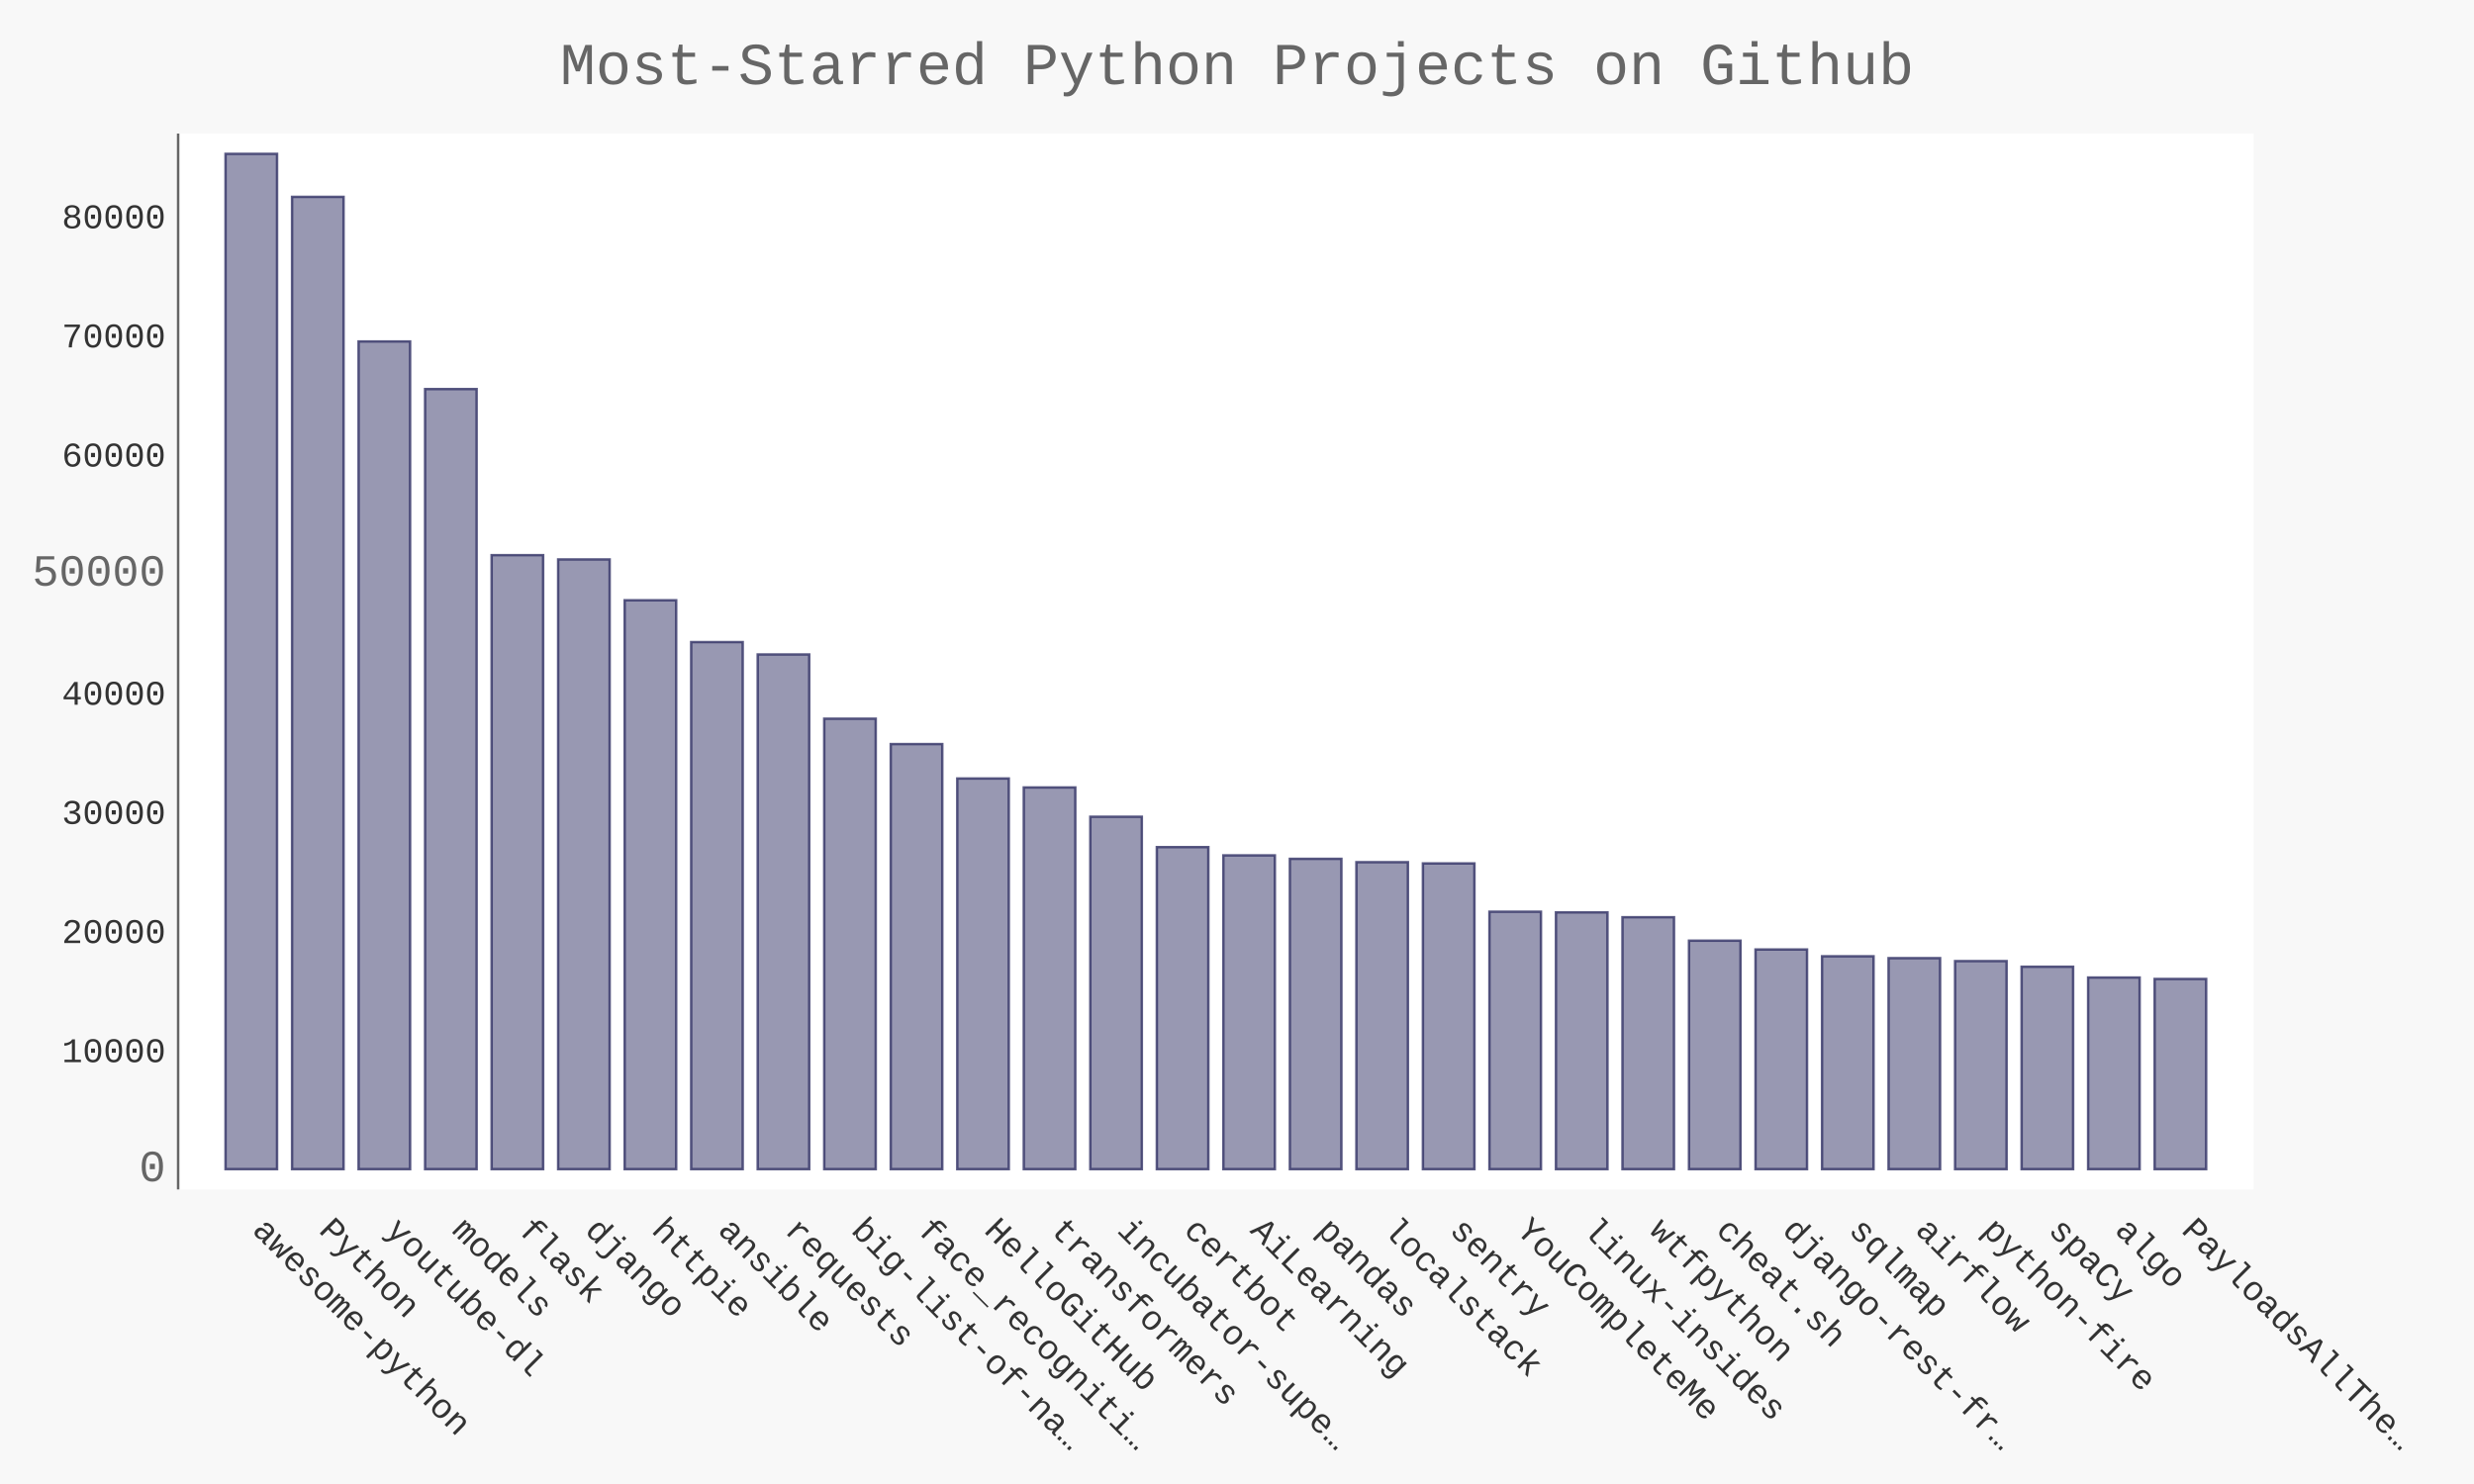
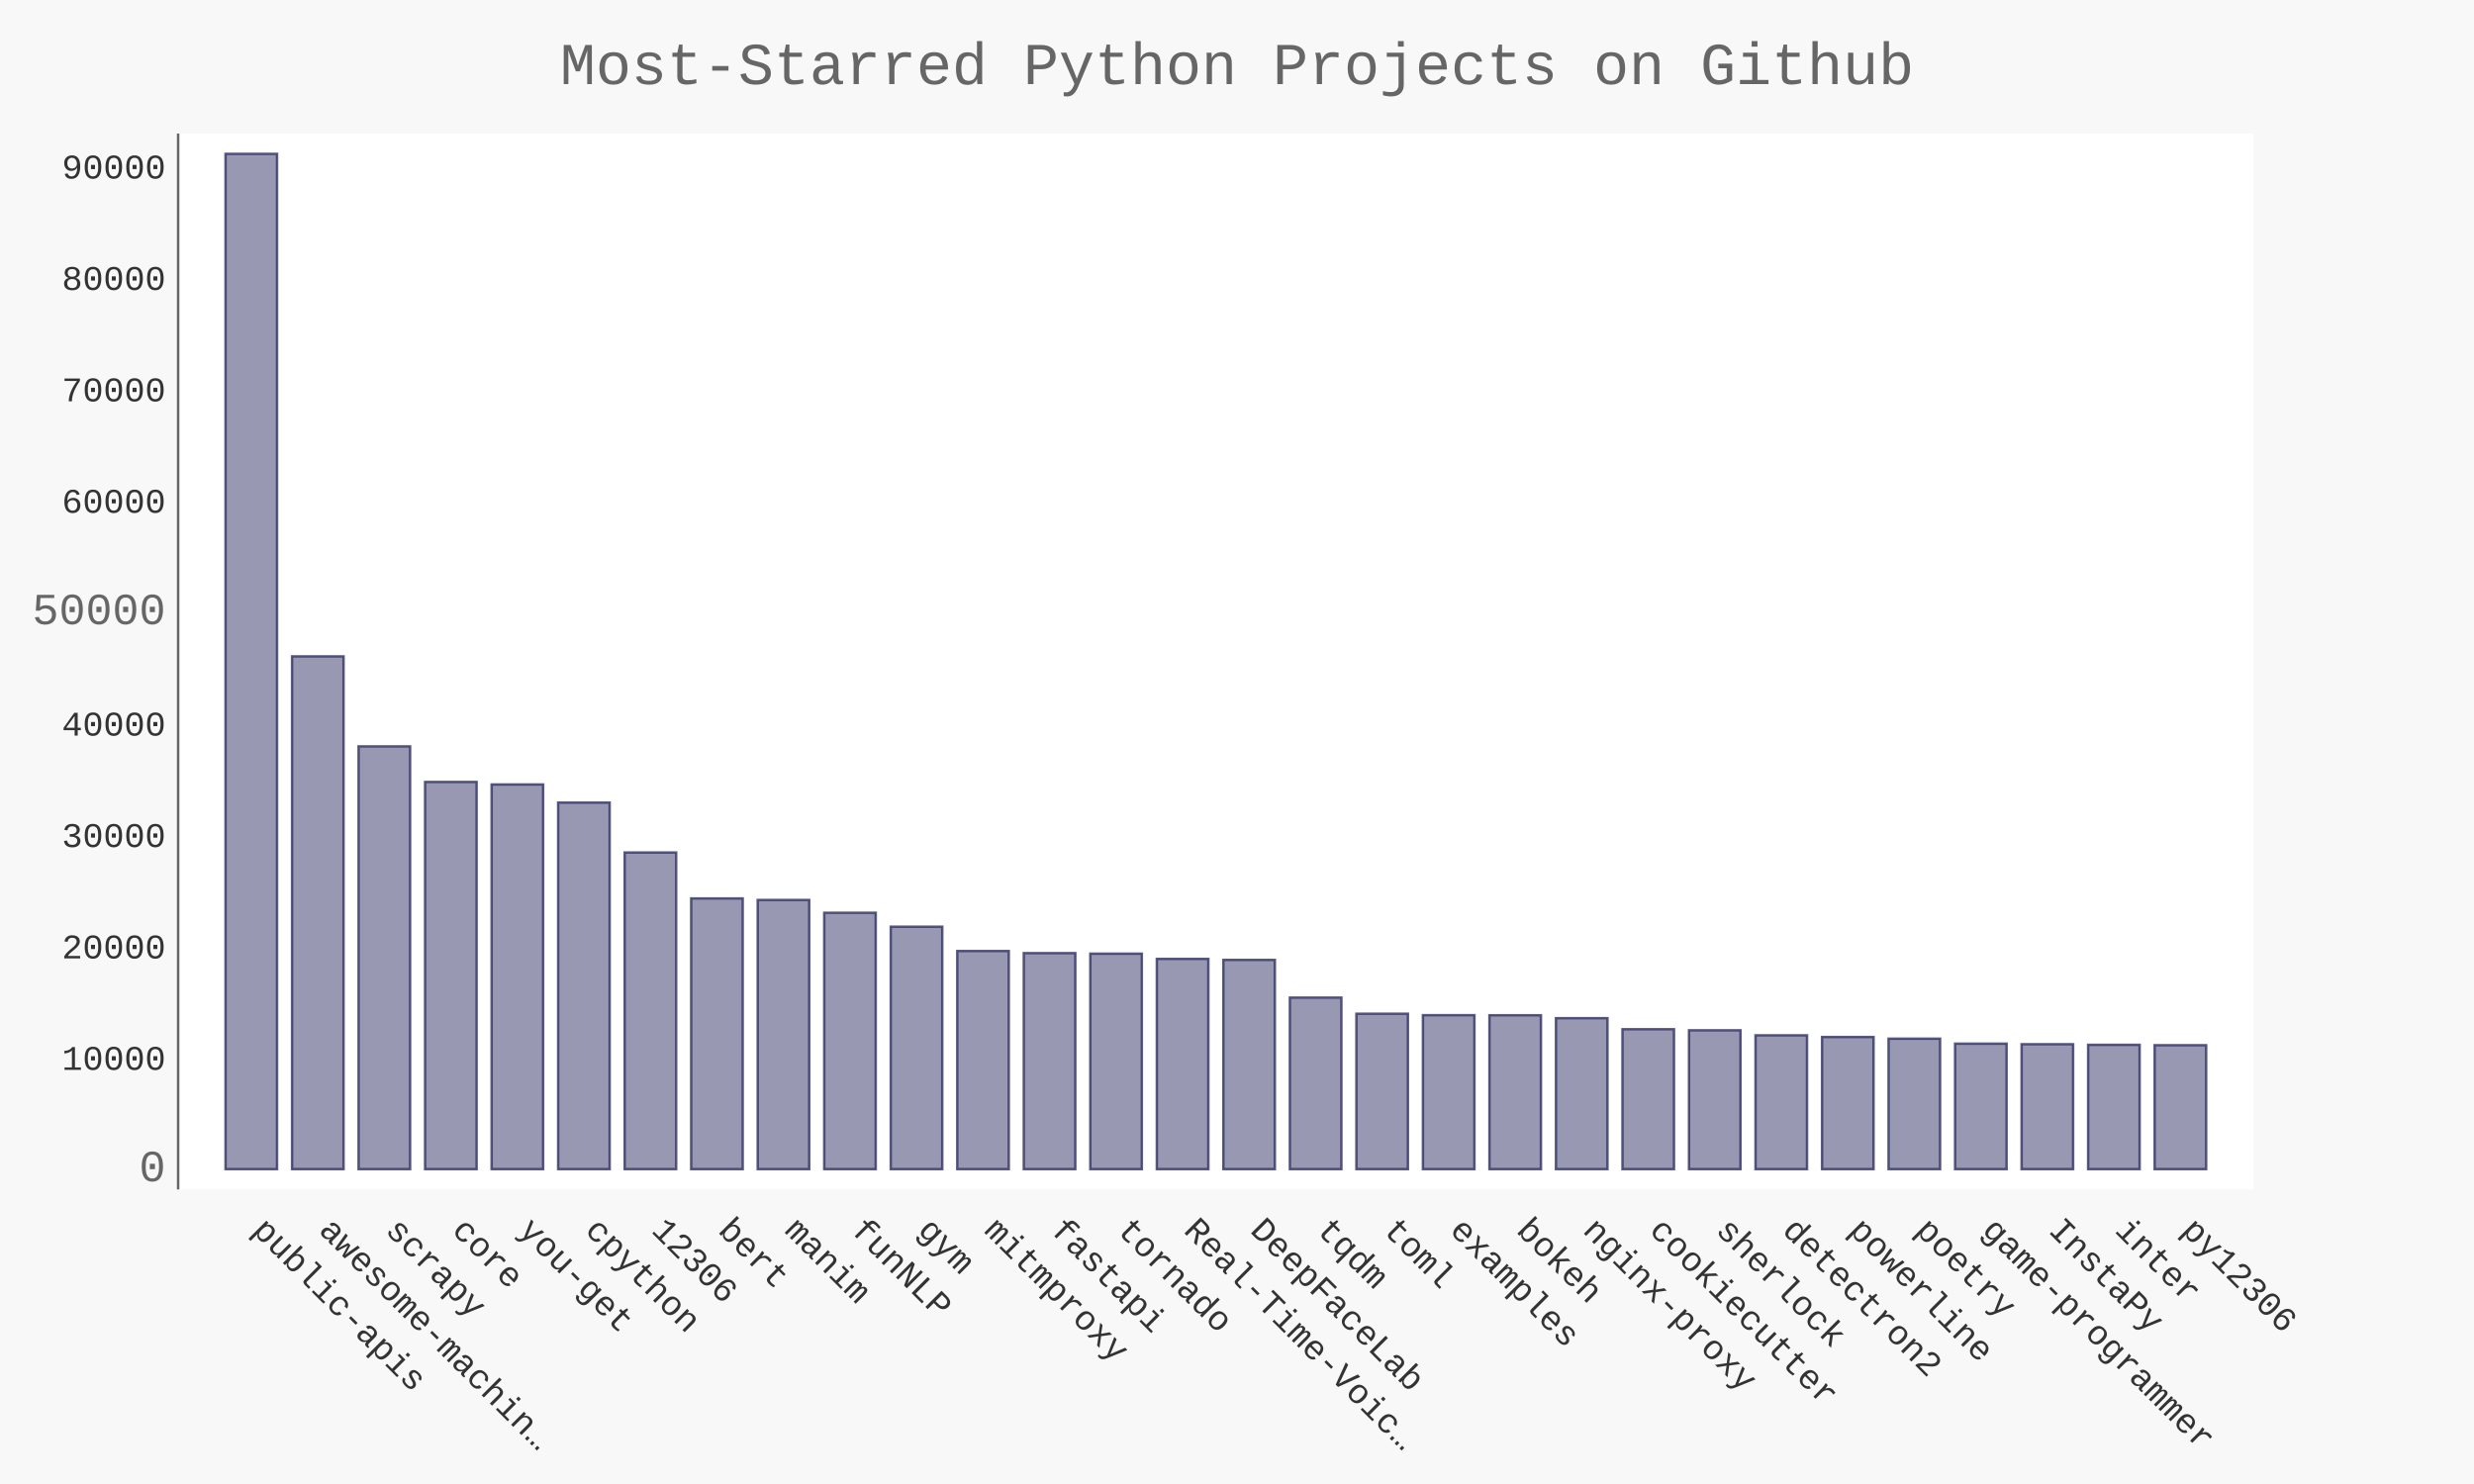
- <svg xmlns="http://www.w3.org/2000/svg" class="pygal-chart" id="chart-2feb887a-adfe-4bb8-b87d-c462e3ff98b3" viewBox="0 0 1000 600">
+ <svg xmlns="http://www.w3.org/2000/svg" xmlns:xlink="http://www.w3.org/1999/xlink" class="pygal-chart" id="chart-ad9a645d-143e-4e8c-9206-50fdd7521c59" viewBox="0 0 1000 600">
  <defs>
-     <style type="text/css">#chart-2feb887a-adfe-4bb8-b87d-c462e3ff98b3{-webkit-user-select:none;-webkit-font-smoothing:antialiased;font-family:Consolas,"Liberation Mono",Menlo,Courier,monospace}#chart-2feb887a-adfe-4bb8-b87d-c462e3ff98b3 .title{font-family:Consolas,"Liberation Mono",Menlo,Courier,monospace;font-size:24px}#chart-2feb887a-adfe-4bb8-b87d-c462e3ff98b3 .legends .legend text{font-family:Consolas,"Liberation Mono",Menlo,Courier,monospace;font-size:14px}#chart-2feb887a-adfe-4bb8-b87d-c462e3ff98b3 .axis text{font-family:Consolas,"Liberation Mono",Menlo,Courier,monospace;font-size:14px}#chart-2feb887a-adfe-4bb8-b87d-c462e3ff98b3 .axis text.major{font-family:Consolas,"Liberation Mono",Menlo,Courier,monospace;font-size:18px}#chart-2feb887a-adfe-4bb8-b87d-c462e3ff98b3 .text-overlay text.value{font-family:Consolas,"Liberation Mono",Menlo,Courier,monospace;font-size:16px}#chart-2feb887a-adfe-4bb8-b87d-c462e3ff98b3 .text-overlay text.label{font-family:Consolas,"Liberation Mono",Menlo,Courier,monospace;font-size:10px}#chart-2feb887a-adfe-4bb8-b87d-c462e3ff98b3 .tooltip{font-family:Consolas,"Liberation Mono",Menlo,Courier,monospace;font-size:14px}#chart-2feb887a-adfe-4bb8-b87d-c462e3ff98b3 text.no_data{font-family:Consolas,"Liberation Mono",Menlo,Courier,monospace;font-size:64px}
- #chart-2feb887a-adfe-4bb8-b87d-c462e3ff98b3{background-color:#f8f8f8}#chart-2feb887a-adfe-4bb8-b87d-c462e3ff98b3 path,#chart-2feb887a-adfe-4bb8-b87d-c462e3ff98b3 line,#chart-2feb887a-adfe-4bb8-b87d-c462e3ff98b3 rect,#chart-2feb887a-adfe-4bb8-b87d-c462e3ff98b3 circle{-webkit-transition:250ms ease-in;-moz-transition:250ms ease-in;transition:250ms ease-in}#chart-2feb887a-adfe-4bb8-b87d-c462e3ff98b3 .graph &gt; .background{fill:#f8f8f8}#chart-2feb887a-adfe-4bb8-b87d-c462e3ff98b3 .plot &gt; .background{fill:#ffffff}#chart-2feb887a-adfe-4bb8-b87d-c462e3ff98b3 .graph{fill:#333}#chart-2feb887a-adfe-4bb8-b87d-c462e3ff98b3 text.no_data{fill:#666}#chart-2feb887a-adfe-4bb8-b87d-c462e3ff98b3 .title{fill:#666}#chart-2feb887a-adfe-4bb8-b87d-c462e3ff98b3 .legends .legend text{fill:#333}#chart-2feb887a-adfe-4bb8-b87d-c462e3ff98b3 .legends .legend:hover text{fill:#666}#chart-2feb887a-adfe-4bb8-b87d-c462e3ff98b3 .axis .line{stroke:#666}#chart-2feb887a-adfe-4bb8-b87d-c462e3ff98b3 .axis .guide.line{stroke:rgba(0,0,0,0.5)}#chart-2feb887a-adfe-4bb8-b87d-c462e3ff98b3 .axis .major.line{stroke:#333}#chart-2feb887a-adfe-4bb8-b87d-c462e3ff98b3 .axis text.major{fill:#666}#chart-2feb887a-adfe-4bb8-b87d-c462e3ff98b3 .axis.y .guides:hover .guide.line,#chart-2feb887a-adfe-4bb8-b87d-c462e3ff98b3 .line-graph .axis.x .guides:hover .guide.line,#chart-2feb887a-adfe-4bb8-b87d-c462e3ff98b3 .stackedline-graph .axis.x .guides:hover .guide.line,#chart-2feb887a-adfe-4bb8-b87d-c462e3ff98b3 .xy-graph .axis.x .guides:hover .guide.line{stroke:#666}#chart-2feb887a-adfe-4bb8-b87d-c462e3ff98b3 .axis .guides:hover text{fill:#666}#chart-2feb887a-adfe-4bb8-b87d-c462e3ff98b3 .reactive{fill-opacity:.5;stroke-opacity:.8}#chart-2feb887a-adfe-4bb8-b87d-c462e3ff98b3 .ci{stroke:#333}#chart-2feb887a-adfe-4bb8-b87d-c462e3ff98b3 .reactive.active,#chart-2feb887a-adfe-4bb8-b87d-c462e3ff98b3 .active .reactive{fill-opacity:.9;stroke-opacity:.9;stroke-width:4}#chart-2feb887a-adfe-4bb8-b87d-c462e3ff98b3 .ci .reactive.active{stroke-width:1.5}#chart-2feb887a-adfe-4bb8-b87d-c462e3ff98b3 .series text{fill:#666}#chart-2feb887a-adfe-4bb8-b87d-c462e3ff98b3 .tooltip rect{fill:#ffffff;stroke:#666;-webkit-transition:opacity 250ms ease-in;-moz-transition:opacity 250ms ease-in;transition:opacity 250ms ease-in}#chart-2feb887a-adfe-4bb8-b87d-c462e3ff98b3 .tooltip .label{fill:#333}#chart-2feb887a-adfe-4bb8-b87d-c462e3ff98b3 .tooltip .label{fill:#333}#chart-2feb887a-adfe-4bb8-b87d-c462e3ff98b3 .tooltip .legend{font-size:.8em;fill:rgba(0,0,0,0.5)}#chart-2feb887a-adfe-4bb8-b87d-c462e3ff98b3 .tooltip .x_label{font-size:.6em;fill:#666}#chart-2feb887a-adfe-4bb8-b87d-c462e3ff98b3 .tooltip .xlink{font-size:.5em;text-decoration:underline}#chart-2feb887a-adfe-4bb8-b87d-c462e3ff98b3 .tooltip .value{font-size:1.5em}#chart-2feb887a-adfe-4bb8-b87d-c462e3ff98b3 .bound{font-size:.5em}#chart-2feb887a-adfe-4bb8-b87d-c462e3ff98b3 .max-value{font-size:.75em;fill:rgba(0,0,0,0.5)}#chart-2feb887a-adfe-4bb8-b87d-c462e3ff98b3 .map-element{fill:#ffffff;stroke:rgba(0,0,0,0.5) !important}#chart-2feb887a-adfe-4bb8-b87d-c462e3ff98b3 .map-element .reactive{fill-opacity:inherit;stroke-opacity:inherit}#chart-2feb887a-adfe-4bb8-b87d-c462e3ff98b3 .color-0,#chart-2feb887a-adfe-4bb8-b87d-c462e3ff98b3 .color-0 a:visited{stroke:#333366;fill:#333366}#chart-2feb887a-adfe-4bb8-b87d-c462e3ff98b3 .text-overlay .color-0 text{fill:black}
- #chart-2feb887a-adfe-4bb8-b87d-c462e3ff98b3 text.no_data{text-anchor:middle}#chart-2feb887a-adfe-4bb8-b87d-c462e3ff98b3 .guide.line{fill:none}#chart-2feb887a-adfe-4bb8-b87d-c462e3ff98b3 .centered{text-anchor:middle}#chart-2feb887a-adfe-4bb8-b87d-c462e3ff98b3 .title{text-anchor:middle}#chart-2feb887a-adfe-4bb8-b87d-c462e3ff98b3 .legends .legend text{fill-opacity:1}#chart-2feb887a-adfe-4bb8-b87d-c462e3ff98b3 .axis.x text{text-anchor:middle}#chart-2feb887a-adfe-4bb8-b87d-c462e3ff98b3 .axis.x:not(.web) text[transform]{text-anchor:start}#chart-2feb887a-adfe-4bb8-b87d-c462e3ff98b3 .axis.x:not(.web) text[transform].backwards{text-anchor:end}#chart-2feb887a-adfe-4bb8-b87d-c462e3ff98b3 .axis.y text{text-anchor:end}#chart-2feb887a-adfe-4bb8-b87d-c462e3ff98b3 .axis.y text[transform].backwards{text-anchor:start}#chart-2feb887a-adfe-4bb8-b87d-c462e3ff98b3 .axis.y2 text{text-anchor:start}#chart-2feb887a-adfe-4bb8-b87d-c462e3ff98b3 .axis.y2 text[transform].backwards{text-anchor:end}#chart-2feb887a-adfe-4bb8-b87d-c462e3ff98b3 .axis .guide.line{stroke-dasharray:4,4}#chart-2feb887a-adfe-4bb8-b87d-c462e3ff98b3 .axis .major.guide.line{stroke-dasharray:6,6}#chart-2feb887a-adfe-4bb8-b87d-c462e3ff98b3 .horizontal .axis.y .guide.line,#chart-2feb887a-adfe-4bb8-b87d-c462e3ff98b3 .horizontal .axis.y2 .guide.line,#chart-2feb887a-adfe-4bb8-b87d-c462e3ff98b3 .vertical .axis.x .guide.line{opacity:0}#chart-2feb887a-adfe-4bb8-b87d-c462e3ff98b3 .horizontal .axis.always_show .guide.line,#chart-2feb887a-adfe-4bb8-b87d-c462e3ff98b3 .vertical .axis.always_show .guide.line{opacity:1 !important}#chart-2feb887a-adfe-4bb8-b87d-c462e3ff98b3 .axis.y .guides:hover .guide.line,#chart-2feb887a-adfe-4bb8-b87d-c462e3ff98b3 .axis.y2 .guides:hover .guide.line,#chart-2feb887a-adfe-4bb8-b87d-c462e3ff98b3 .axis.x .guides:hover .guide.line{opacity:1}#chart-2feb887a-adfe-4bb8-b87d-c462e3ff98b3 .axis .guides:hover text{opacity:1}#chart-2feb887a-adfe-4bb8-b87d-c462e3ff98b3 .nofill{fill:none}#chart-2feb887a-adfe-4bb8-b87d-c462e3ff98b3 .subtle-fill{fill-opacity:.2}#chart-2feb887a-adfe-4bb8-b87d-c462e3ff98b3 .dot{stroke-width:1px;fill-opacity:1}#chart-2feb887a-adfe-4bb8-b87d-c462e3ff98b3 .dot.active{stroke-width:5px}#chart-2feb887a-adfe-4bb8-b87d-c462e3ff98b3 .dot.negative{fill:transparent}#chart-2feb887a-adfe-4bb8-b87d-c462e3ff98b3 text,#chart-2feb887a-adfe-4bb8-b87d-c462e3ff98b3 tspan{stroke:none !important}#chart-2feb887a-adfe-4bb8-b87d-c462e3ff98b3 .series text.active{opacity:1}#chart-2feb887a-adfe-4bb8-b87d-c462e3ff98b3 .tooltip rect{fill-opacity:.95;stroke-width:.5}#chart-2feb887a-adfe-4bb8-b87d-c462e3ff98b3 .tooltip text{fill-opacity:1}#chart-2feb887a-adfe-4bb8-b87d-c462e3ff98b3 .showable{visibility:hidden}#chart-2feb887a-adfe-4bb8-b87d-c462e3ff98b3 .showable.shown{visibility:visible}#chart-2feb887a-adfe-4bb8-b87d-c462e3ff98b3 .gauge-background{fill:rgba(229,229,229,1);stroke:none}#chart-2feb887a-adfe-4bb8-b87d-c462e3ff98b3 .bg-lines{stroke:#f8f8f8;stroke-width:2px}</style>
+     <style type="text/css">#chart-ad9a645d-143e-4e8c-9206-50fdd7521c59{-webkit-user-select:none;-webkit-font-smoothing:antialiased;font-family:Consolas,"Liberation Mono",Menlo,Courier,monospace}#chart-ad9a645d-143e-4e8c-9206-50fdd7521c59 .title{font-family:Consolas,"Liberation Mono",Menlo,Courier,monospace;font-size:24px}#chart-ad9a645d-143e-4e8c-9206-50fdd7521c59 .legends .legend text{font-family:Consolas,"Liberation Mono",Menlo,Courier,monospace;font-size:14px}#chart-ad9a645d-143e-4e8c-9206-50fdd7521c59 .axis text{font-family:Consolas,"Liberation Mono",Menlo,Courier,monospace;font-size:14px}#chart-ad9a645d-143e-4e8c-9206-50fdd7521c59 .axis text.major{font-family:Consolas,"Liberation Mono",Menlo,Courier,monospace;font-size:18px}#chart-ad9a645d-143e-4e8c-9206-50fdd7521c59 .text-overlay text.value{font-family:Consolas,"Liberation Mono",Menlo,Courier,monospace;font-size:16px}#chart-ad9a645d-143e-4e8c-9206-50fdd7521c59 .text-overlay text.label{font-family:Consolas,"Liberation Mono",Menlo,Courier,monospace;font-size:10px}#chart-ad9a645d-143e-4e8c-9206-50fdd7521c59 .tooltip{font-family:Consolas,"Liberation Mono",Menlo,Courier,monospace;font-size:14px}#chart-ad9a645d-143e-4e8c-9206-50fdd7521c59 text.no_data{font-family:Consolas,"Liberation Mono",Menlo,Courier,monospace;font-size:64px}
+ #chart-ad9a645d-143e-4e8c-9206-50fdd7521c59{background-color:#f8f8f8}#chart-ad9a645d-143e-4e8c-9206-50fdd7521c59 path,#chart-ad9a645d-143e-4e8c-9206-50fdd7521c59 line,#chart-ad9a645d-143e-4e8c-9206-50fdd7521c59 rect,#chart-ad9a645d-143e-4e8c-9206-50fdd7521c59 circle{-webkit-transition:250ms ease-in;-moz-transition:250ms ease-in;transition:250ms ease-in}#chart-ad9a645d-143e-4e8c-9206-50fdd7521c59 .graph &gt; .background{fill:#f8f8f8}#chart-ad9a645d-143e-4e8c-9206-50fdd7521c59 .plot &gt; .background{fill:#ffffff}#chart-ad9a645d-143e-4e8c-9206-50fdd7521c59 .graph{fill:#333}#chart-ad9a645d-143e-4e8c-9206-50fdd7521c59 text.no_data{fill:#666}#chart-ad9a645d-143e-4e8c-9206-50fdd7521c59 .title{fill:#666}#chart-ad9a645d-143e-4e8c-9206-50fdd7521c59 .legends .legend text{fill:#333}#chart-ad9a645d-143e-4e8c-9206-50fdd7521c59 .legends .legend:hover text{fill:#666}#chart-ad9a645d-143e-4e8c-9206-50fdd7521c59 .axis .line{stroke:#666}#chart-ad9a645d-143e-4e8c-9206-50fdd7521c59 .axis .guide.line{stroke:rgba(0,0,0,0.5)}#chart-ad9a645d-143e-4e8c-9206-50fdd7521c59 .axis .major.line{stroke:#333}#chart-ad9a645d-143e-4e8c-9206-50fdd7521c59 .axis text.major{fill:#666}#chart-ad9a645d-143e-4e8c-9206-50fdd7521c59 .axis.y .guides:hover .guide.line,#chart-ad9a645d-143e-4e8c-9206-50fdd7521c59 .line-graph .axis.x .guides:hover .guide.line,#chart-ad9a645d-143e-4e8c-9206-50fdd7521c59 .stackedline-graph .axis.x .guides:hover .guide.line,#chart-ad9a645d-143e-4e8c-9206-50fdd7521c59 .xy-graph .axis.x .guides:hover .guide.line{stroke:#666}#chart-ad9a645d-143e-4e8c-9206-50fdd7521c59 .axis .guides:hover text{fill:#666}#chart-ad9a645d-143e-4e8c-9206-50fdd7521c59 .reactive{fill-opacity:.5;stroke-opacity:.8}#chart-ad9a645d-143e-4e8c-9206-50fdd7521c59 .ci{stroke:#333}#chart-ad9a645d-143e-4e8c-9206-50fdd7521c59 .reactive.active,#chart-ad9a645d-143e-4e8c-9206-50fdd7521c59 .active .reactive{fill-opacity:.9;stroke-opacity:.9;stroke-width:4}#chart-ad9a645d-143e-4e8c-9206-50fdd7521c59 .ci .reactive.active{stroke-width:1.5}#chart-ad9a645d-143e-4e8c-9206-50fdd7521c59 .series text{fill:#666}#chart-ad9a645d-143e-4e8c-9206-50fdd7521c59 .tooltip rect{fill:#ffffff;stroke:#666;-webkit-transition:opacity 250ms ease-in;-moz-transition:opacity 250ms ease-in;transition:opacity 250ms ease-in}#chart-ad9a645d-143e-4e8c-9206-50fdd7521c59 .tooltip .label{fill:#333}#chart-ad9a645d-143e-4e8c-9206-50fdd7521c59 .tooltip .label{fill:#333}#chart-ad9a645d-143e-4e8c-9206-50fdd7521c59 .tooltip .legend{font-size:.8em;fill:rgba(0,0,0,0.5)}#chart-ad9a645d-143e-4e8c-9206-50fdd7521c59 .tooltip .x_label{font-size:.6em;fill:#666}#chart-ad9a645d-143e-4e8c-9206-50fdd7521c59 .tooltip .xlink{font-size:.5em;text-decoration:underline}#chart-ad9a645d-143e-4e8c-9206-50fdd7521c59 .tooltip .value{font-size:1.5em}#chart-ad9a645d-143e-4e8c-9206-50fdd7521c59 .bound{font-size:.5em}#chart-ad9a645d-143e-4e8c-9206-50fdd7521c59 .max-value{font-size:.75em;fill:rgba(0,0,0,0.5)}#chart-ad9a645d-143e-4e8c-9206-50fdd7521c59 .map-element{fill:#ffffff;stroke:rgba(0,0,0,0.5) !important}#chart-ad9a645d-143e-4e8c-9206-50fdd7521c59 .map-element .reactive{fill-opacity:inherit;stroke-opacity:inherit}#chart-ad9a645d-143e-4e8c-9206-50fdd7521c59 .color-0,#chart-ad9a645d-143e-4e8c-9206-50fdd7521c59 .color-0 a:visited{stroke:#333366;fill:#333366}#chart-ad9a645d-143e-4e8c-9206-50fdd7521c59 .text-overlay .color-0 text{fill:black}
+ #chart-ad9a645d-143e-4e8c-9206-50fdd7521c59 text.no_data{text-anchor:middle}#chart-ad9a645d-143e-4e8c-9206-50fdd7521c59 .guide.line{fill:none}#chart-ad9a645d-143e-4e8c-9206-50fdd7521c59 .centered{text-anchor:middle}#chart-ad9a645d-143e-4e8c-9206-50fdd7521c59 .title{text-anchor:middle}#chart-ad9a645d-143e-4e8c-9206-50fdd7521c59 .legends .legend text{fill-opacity:1}#chart-ad9a645d-143e-4e8c-9206-50fdd7521c59 .axis.x text{text-anchor:middle}#chart-ad9a645d-143e-4e8c-9206-50fdd7521c59 .axis.x:not(.web) text[transform]{text-anchor:start}#chart-ad9a645d-143e-4e8c-9206-50fdd7521c59 .axis.x:not(.web) text[transform].backwards{text-anchor:end}#chart-ad9a645d-143e-4e8c-9206-50fdd7521c59 .axis.y text{text-anchor:end}#chart-ad9a645d-143e-4e8c-9206-50fdd7521c59 .axis.y text[transform].backwards{text-anchor:start}#chart-ad9a645d-143e-4e8c-9206-50fdd7521c59 .axis.y2 text{text-anchor:start}#chart-ad9a645d-143e-4e8c-9206-50fdd7521c59 .axis.y2 text[transform].backwards{text-anchor:end}#chart-ad9a645d-143e-4e8c-9206-50fdd7521c59 .axis .guide.line{stroke-dasharray:4,4}#chart-ad9a645d-143e-4e8c-9206-50fdd7521c59 .axis .major.guide.line{stroke-dasharray:6,6}#chart-ad9a645d-143e-4e8c-9206-50fdd7521c59 .horizontal .axis.y .guide.line,#chart-ad9a645d-143e-4e8c-9206-50fdd7521c59 .horizontal .axis.y2 .guide.line,#chart-ad9a645d-143e-4e8c-9206-50fdd7521c59 .vertical .axis.x .guide.line{opacity:0}#chart-ad9a645d-143e-4e8c-9206-50fdd7521c59 .horizontal .axis.always_show .guide.line,#chart-ad9a645d-143e-4e8c-9206-50fdd7521c59 .vertical .axis.always_show .guide.line{opacity:1 !important}#chart-ad9a645d-143e-4e8c-9206-50fdd7521c59 .axis.y .guides:hover .guide.line,#chart-ad9a645d-143e-4e8c-9206-50fdd7521c59 .axis.y2 .guides:hover .guide.line,#chart-ad9a645d-143e-4e8c-9206-50fdd7521c59 .axis.x .guides:hover .guide.line{opacity:1}#chart-ad9a645d-143e-4e8c-9206-50fdd7521c59 .axis .guides:hover text{opacity:1}#chart-ad9a645d-143e-4e8c-9206-50fdd7521c59 .nofill{fill:none}#chart-ad9a645d-143e-4e8c-9206-50fdd7521c59 .subtle-fill{fill-opacity:.2}#chart-ad9a645d-143e-4e8c-9206-50fdd7521c59 .dot{stroke-width:1px;fill-opacity:1}#chart-ad9a645d-143e-4e8c-9206-50fdd7521c59 .dot.active{stroke-width:5px}#chart-ad9a645d-143e-4e8c-9206-50fdd7521c59 .dot.negative{fill:transparent}#chart-ad9a645d-143e-4e8c-9206-50fdd7521c59 text,#chart-ad9a645d-143e-4e8c-9206-50fdd7521c59 tspan{stroke:none !important}#chart-ad9a645d-143e-4e8c-9206-50fdd7521c59 .series text.active{opacity:1}#chart-ad9a645d-143e-4e8c-9206-50fdd7521c59 .tooltip rect{fill-opacity:.95;stroke-width:.5}#chart-ad9a645d-143e-4e8c-9206-50fdd7521c59 .tooltip text{fill-opacity:1}#chart-ad9a645d-143e-4e8c-9206-50fdd7521c59 .showable{visibility:hidden}#chart-ad9a645d-143e-4e8c-9206-50fdd7521c59 .showable.shown{visibility:visible}#chart-ad9a645d-143e-4e8c-9206-50fdd7521c59 .gauge-background{fill:rgba(229,229,229,1);stroke:none}#chart-ad9a645d-143e-4e8c-9206-50fdd7521c59 .bg-lines{stroke:#f8f8f8;stroke-width:2px}</style>
  </defs>
  <g class="graph bar-graph vertical">
    <rect class="background" height="600" width="1000" x="0" y="0" />
    <g class="plot" transform="translate(72, 54)">
      <rect class="background" height="426.905" width="838.905" x="0" y="0" />
      <g class="axis y">
        <g class="guides">
          <text class="major" x="-5" y="423.595">0</text>
        </g>
        <g class="guides">
-           <text class="" x="-5" y="375.431">10000</text>
-         </g>
-         <g class="guides">
-           <text class="" x="-5" y="327.267">20000</text>
-         </g>
-         <g class="guides">
-           <text class="" x="-5" y="279.104">30000</text>
-         </g>
-         <g class="guides">
-           <text class="" x="-5" y="230.94">40000</text>
-         </g>
-         <g class="guides">
-           <text class="major" x="-5" y="182.776">50000</text>
-         </g>
-         <g class="guides">
-           <text class="" x="-5" y="134.612">60000</text>
-         </g>
-         <g class="guides">
-           <text class="" x="-5" y="86.449">70000</text>
-         </g>
-         <g class="guides">
-           <text class="" x="-5" y="38.285">80000</text>
+           <text class="" x="-5" y="378.548">10000</text>
+         </g>
+         <g class="guides">
+           <text class="" x="-5" y="333.502">20000</text>
+         </g>
+         <g class="guides">
+           <text class="" x="-5" y="288.456">30000</text>
+         </g>
+         <g class="guides">
+           <text class="" x="-5" y="243.409">40000</text>
+         </g>
+         <g class="guides">
+           <text class="major" x="-5" y="198.363">50000</text>
+         </g>
+         <g class="guides">
+           <text class="" x="-5" y="153.317">60000</text>
+         </g>
+         <g class="guides">
+           <text class="" x="-5" y="108.27">70000</text>
+         </g>
+         <g class="guides">
+           <text class="" x="-5" y="63.224">80000</text>
+         </g>
+         <g class="guides">
+           <text class="" x="-5" y="18.177">90000</text>
        </g>
      </g>
      <g class="axis x">
        <path class="line" d="M0 0 v426.905" />
        <g class="guides">
          <path class="guide line" d="M29.577 0 v426.905" />
-           <text class="" transform="rotate(45 29.57676 443.9045)" x="29.577" y="443.905">awesome-python</text>
+           <text class="" transform="rotate(45 29.57676 443.9045)" x="29.577" y="443.905">public-apis</text>
        </g>
        <g class="guides">
          <path class="guide line" d="M56.465 0 v426.905" />
-           <text class="" transform="rotate(45 56.46473 443.9045)" x="56.465" y="443.905">Python</text>
+           <text class="" transform="rotate(45 56.46473 443.9045)" x="56.465" y="443.905">awesome-machin…</text>
        </g>
        <g class="guides">
          <path class="guide line" d="M83.353 0 v426.905" />
-           <text class="" transform="rotate(45 83.35269 443.9045)" x="83.353" y="443.905">youtube-dl</text>
+           <text class="" transform="rotate(45 83.35269 443.9045)" x="83.353" y="443.905">scrapy</text>
        </g>
        <g class="guides">
          <path class="guide line" d="M110.241 0 v426.905" />
-           <text class="" transform="rotate(45 110.2407 443.9045)" x="110.241" y="443.905">models</text>
+           <text class="" transform="rotate(45 110.2407 443.9045)" x="110.241" y="443.905">core</text>
        </g>
        <g class="guides">
          <path class="guide line" d="M137.129 0 v426.905" />
-           <text class="" transform="rotate(45 137.1286 443.9045)" x="137.129" y="443.905">flask</text>
+           <text class="" transform="rotate(45 137.1286 443.9045)" x="137.129" y="443.905">you-get</text>
        </g>
        <g class="guides">
          <path class="guide line" d="M164.017 0 v426.905" />
-           <text class="" transform="rotate(45 164.0166 443.9045)" x="164.017" y="443.905">django</text>
+           <text class="" transform="rotate(45 164.0166 443.9045)" x="164.017" y="443.905">cpython</text>
        </g>
        <g class="guides">
          <path class="guide line" d="M190.905 0 v426.905" />
-           <text class="" transform="rotate(45 190.9046 443.9045)" x="190.905" y="443.905">httpie</text>
+           <text class="" transform="rotate(45 190.9046 443.9045)" x="190.905" y="443.905">12306</text>
        </g>
        <g class="guides">
          <path class="guide line" d="M217.793 0 v426.905" />
-           <text class="" transform="rotate(45 217.7925 443.9045)" x="217.793" y="443.905">ansible</text>
+           <text class="" transform="rotate(45 217.7925 443.9045)" x="217.793" y="443.905">bert</text>
        </g>
        <g class="guides">
          <path class="guide line" d="M244.68 0 v426.905" />
-           <text class="" transform="rotate(45 244.6805 443.9045)" x="244.68" y="443.905">requests</text>
+           <text class="" transform="rotate(45 244.6805 443.9045)" x="244.68" y="443.905">manim</text>
        </g>
        <g class="guides">
          <path class="guide line" d="M271.568 0 v426.905" />
-           <text class="" transform="rotate(45 271.5685 443.9045)" x="271.568" y="443.905">big-list-of-na…</text>
+           <text class="" transform="rotate(45 271.5685 443.9045)" x="271.568" y="443.905">funNLP</text>
        </g>
        <g class="guides">
          <path class="guide line" d="M298.456 0 v426.905" />
-           <text class="" transform="rotate(45 298.4564 443.9045)" x="298.456" y="443.905">face_recogniti…</text>
+           <text class="" transform="rotate(45 298.4564 443.9045)" x="298.456" y="443.905">gym</text>
        </g>
        <g class="guides">
          <path class="guide line" d="M325.344 0 v426.905" />
-           <text class="" transform="rotate(45 325.3444 443.9045)" x="325.344" y="443.905">HelloGitHub</text>
+           <text class="" transform="rotate(45 325.3444 443.9045)" x="325.344" y="443.905">mitmproxy</text>
        </g>
        <g class="guides">
          <path class="guide line" d="M352.232 0 v426.905" />
-           <text class="" transform="rotate(45 352.2324 443.9045)" x="352.232" y="443.905">transformers</text>
+           <text class="" transform="rotate(45 352.2324 443.9045)" x="352.232" y="443.905">fastapi</text>
        </g>
        <g class="guides">
          <path class="guide line" d="M379.12 0 v426.905" />
-           <text class="" transform="rotate(45 379.1203 443.9045)" x="379.12" y="443.905">incubator-supe…</text>
+           <text class="" transform="rotate(45 379.1203 443.9045)" x="379.12" y="443.905">tornado</text>
        </g>
        <g class="guides">
          <path class="guide line" d="M406.008 0 v426.905" />
-           <text class="" transform="rotate(45 406.0083 443.9045)" x="406.008" y="443.905">certbot</text>
+           <text class="" transform="rotate(45 406.0083 443.9045)" x="406.008" y="443.905">Real-Time-Voic…</text>
        </g>
        <g class="guides">
          <path class="guide line" d="M432.896 0 v426.905" />
-           <text class="" transform="rotate(45 432.8963 443.9045)" x="432.896" y="443.905">AiLearning</text>
+           <text class="" transform="rotate(45 432.8963 443.9045)" x="432.896" y="443.905">DeepFaceLab</text>
        </g>
        <g class="guides">
          <path class="guide line" d="M459.784 0 v426.905" />
-           <text class="" transform="rotate(45 459.7842 443.9045)" x="459.784" y="443.905">pandas</text>
+           <text class="" transform="rotate(45 459.7842 443.9045)" x="459.784" y="443.905">tqdm</text>
        </g>
        <g class="guides">
          <path class="guide line" d="M486.672 0 v426.905" />
-           <text class="" transform="rotate(45 486.6722 443.9045)" x="486.672" y="443.905">localstack</text>
+           <text class="" transform="rotate(45 486.6722 443.9045)" x="486.672" y="443.905">toml</text>
        </g>
        <g class="guides">
          <path class="guide line" d="M513.56 0 v426.905" />
-           <text class="" transform="rotate(45 513.5602 443.9045)" x="513.56" y="443.905">sentry</text>
+           <text class="" transform="rotate(45 513.5602 443.9045)" x="513.56" y="443.905">examples</text>
        </g>
        <g class="guides">
          <path class="guide line" d="M540.448 0 v426.905" />
-           <text class="" transform="rotate(45 540.4481 443.9045)" x="540.448" y="443.905">YouCompleteMe</text>
+           <text class="" transform="rotate(45 540.4481 443.9045)" x="540.448" y="443.905">bokeh</text>
        </g>
        <g class="guides">
          <path class="guide line" d="M567.336 0 v426.905" />
-           <text class="" transform="rotate(45 567.3361 443.9045)" x="567.336" y="443.905">linux-insides</text>
+           <text class="" transform="rotate(45 567.3361 443.9045)" x="567.336" y="443.905">nginx-proxy</text>
        </g>
        <g class="guides">
          <path class="guide line" d="M594.224 0 v426.905" />
-           <text class="" transform="rotate(45 594.2241 443.9045)" x="594.224" y="443.905">wtfpython</text>
+           <text class="" transform="rotate(45 594.2241 443.9045)" x="594.224" y="443.905">cookiecutter</text>
        </g>
        <g class="guides">
          <path class="guide line" d="M621.112 0 v426.905" />
-           <text class="" transform="rotate(45 621.112 443.9045)" x="621.112" y="443.905">cheat.sh</text>
+           <text class="" transform="rotate(45 621.112 443.9045)" x="621.112" y="443.905">sherlock</text>
        </g>
        <g class="guides">
          <path class="guide line" d="M648 0 v426.905" />
-           <text class="" transform="rotate(45 648 443.9045)" x="648" y="443.905">django-rest-fr…</text>
+           <text class="" transform="rotate(45 648 443.9045)" x="648" y="443.905">detectron2</text>
        </g>
        <g class="guides">
          <path class="guide line" d="M674.888 0 v426.905" />
-           <text class="" transform="rotate(45 674.888 443.9045)" x="674.888" y="443.905">sqlmap</text>
+           <text class="" transform="rotate(45 674.888 443.9045)" x="674.888" y="443.905">powerline</text>
        </g>
        <g class="guides">
          <path class="guide line" d="M701.776 0 v426.905" />
-           <text class="" transform="rotate(45 701.7759 443.9045)" x="701.776" y="443.905">airflow</text>
+           <text class="" transform="rotate(45 701.7759 443.9045)" x="701.776" y="443.905">poetry</text>
        </g>
        <g class="guides">
          <path class="guide line" d="M728.664 0 v426.905" />
-           <text class="" transform="rotate(45 728.6639 443.9045)" x="728.664" y="443.905">python-fire</text>
+           <text class="" transform="rotate(45 728.6639 443.9045)" x="728.664" y="443.905">game-programmer</text>
        </g>
        <g class="guides">
          <path class="guide line" d="M755.552 0 v426.905" />
-           <text class="" transform="rotate(45 755.5518 443.9045)" x="755.552" y="443.905">spaCy</text>
+           <text class="" transform="rotate(45 755.5518 443.9045)" x="755.552" y="443.905">InstaPy</text>
        </g>
        <g class="guides">
          <path class="guide line" d="M782.44 0 v426.905" />
-           <text class="" transform="rotate(45 782.4398 443.9045)" x="782.44" y="443.905">algo</text>
+           <text class="" transform="rotate(45 782.4398 443.9045)" x="782.44" y="443.905">inter</text>
        </g>
        <g class="guides">
          <path class="guide line" d="M809.328 0 v426.905" />
-           <text class="" transform="rotate(45 809.3278 443.9045)" x="809.328" y="443.905">PayloadsAllThe…</text>
+           <text class="" transform="rotate(45 809.3278 443.9045)" x="809.328" y="443.905">py12306</text>
        </g>
      </g>
      <g class="series serie-0 color-0">
        <g class="bars">
          <g class="bar">
-             <rect class="rect reactive tooltip-trigger" height="410.485" rx="0" ry="0" width="20.822" x="19.166" y="8.21" />
-           </g>
-           <g class="bar">
-             <rect class="rect reactive tooltip-trigger" height="393.098" rx="0" ry="0" width="20.822" x="46.054" y="25.597" />
-           </g>
-           <g class="bar">
-             <rect class="rect reactive tooltip-trigger" height="334.637" rx="0" ry="0" width="20.822" x="72.942" y="84.058" />
-           </g>
-           <g class="bar">
-             <rect class="rect reactive tooltip-trigger" height="315.391" rx="0" ry="0" width="20.822" x="99.83" y="103.304" />
-           </g>
-           <g class="bar">
-             <rect class="rect reactive tooltip-trigger" height="248.241" rx="0" ry="0" width="20.822" x="126.718" y="170.454" />
-           </g>
-           <g class="bar">
-             <rect class="rect reactive tooltip-trigger" height="246.507" rx="0" ry="0" width="20.822" x="153.606" y="172.188" />
-           </g>
-           <g class="bar">
-             <rect class="rect reactive tooltip-trigger" height="229.996" rx="0" ry="0" width="20.822" x="180.494" y="188.699" />
-           </g>
-           <g class="bar">
-             <rect class="rect reactive tooltip-trigger" height="213.091" rx="0" ry="0" width="20.822" x="207.382" y="205.604" />
-           </g>
-           <g class="bar">
-             <rect class="rect reactive tooltip-trigger" height="208.082" rx="0" ry="0" width="20.822" x="234.269" y="210.613" />
-           </g>
-           <g class="bar">
-             <rect class="rect reactive tooltip-trigger" height="182.112" rx="0" ry="0" width="20.822" x="261.157" y="236.583" />
-           </g>
-           <g class="bar">
-             <rect class="rect reactive tooltip-trigger" height="171.858" rx="0" ry="0" width="20.822" x="288.045" y="246.837" />
-           </g>
-           <g class="bar">
-             <rect class="rect reactive tooltip-trigger" height="157.939" rx="0" ry="0" width="20.822" x="314.933" y="260.756" />
-           </g>
-           <g class="bar">
-             <rect class="rect reactive tooltip-trigger" height="154.317" rx="0" ry="0" width="20.822" x="341.821" y="264.378" />
-           </g>
-           <g class="bar">
-             <rect class="rect reactive tooltip-trigger" height="142.473" rx="0" ry="0" width="20.822" x="368.709" y="276.222" />
-           </g>
-           <g class="bar">
-             <rect class="rect reactive tooltip-trigger" height="130.196" rx="0" ry="0" width="20.822" x="395.597" y="288.499" />
-           </g>
-           <g class="bar">
-             <rect class="rect reactive tooltip-trigger" height="126.854" rx="0" ry="0" width="20.822" x="422.485" y="291.841" />
-           </g>
-           <g class="bar">
-             <rect class="rect reactive tooltip-trigger" height="125.457" rx="0" ry="0" width="20.822" x="449.373" y="293.238" />
-           </g>
-           <g class="bar">
-             <rect class="rect reactive tooltip-trigger" height="124.104" rx="0" ry="0" width="20.822" x="476.261" y="294.591" />
-           </g>
-           <g class="bar">
-             <rect class="rect reactive tooltip-trigger" height="123.603" rx="0" ry="0" width="20.822" x="503.149" y="295.092" />
-           </g>
-           <g class="bar">
-             <rect class="rect reactive tooltip-trigger" height="104.077" rx="0" ry="0" width="20.822" x="530.037" y="314.618" />
-           </g>
-           <g class="bar">
-             <rect class="rect reactive tooltip-trigger" height="103.807" rx="0" ry="0" width="20.822" x="556.925" y="314.888" />
-           </g>
-           <g class="bar">
-             <rect class="rect reactive tooltip-trigger" height="101.852" rx="0" ry="0" width="20.822" x="583.813" y="316.843" />
-           </g>
-           <g class="bar">
-             <rect class="rect reactive tooltip-trigger" height="92.368" rx="0" ry="0" width="20.822" x="610.701" y="326.326" />
-           </g>
-           <g class="bar">
-             <rect class="rect reactive tooltip-trigger" height="88.799" rx="0" ry="0" width="20.822" x="637.589" y="329.895" />
-           </g>
-           <g class="bar">
-             <rect class="rect reactive tooltip-trigger" height="86.054" rx="0" ry="0" width="20.822" x="664.477" y="332.641" />
-           </g>
-           <g class="bar">
-             <rect class="rect reactive tooltip-trigger" height="85.303" rx="0" ry="0" width="20.822" x="691.365" y="333.392" />
-           </g>
-           <g class="bar">
-             <rect class="rect reactive tooltip-trigger" height="84.108" rx="0" ry="0" width="20.822" x="718.253" y="334.586" />
-           </g>
-           <g class="bar">
-             <rect class="rect reactive tooltip-trigger" height="81.83" rx="0" ry="0" width="20.822" x="745.141" y="336.865" />
-           </g>
-           <g class="bar">
-             <rect class="rect reactive tooltip-trigger" height="77.467" rx="0" ry="0" width="20.822" x="772.029" y="341.228" />
-           </g>
-           <g class="bar">
-             <rect class="rect reactive tooltip-trigger" height="76.884" rx="0" ry="0" width="20.822" x="798.917" y="341.811" />
+             <a target="_blank" xlink:href="https://github.com/public-apis/public-apis">
+               <rect class="rect reactive tooltip-trigger" height="410.485" rx="0" ry="0" width="20.822" x="19.166" y="8.21" />
+             </a>
+           </g>
+           <g class="bar">
+             <a target="_blank" xlink:href="https://github.com/josephmisiti/awesome-machine-learning">
+               <rect class="rect reactive tooltip-trigger" height="207.308" rx="0" ry="0" width="20.822" x="46.054" y="211.387" />
+             </a>
+           </g>
+           <g class="bar">
+             <a target="_blank" xlink:href="https://github.com/scrapy/scrapy">
+               <rect class="rect reactive tooltip-trigger" height="170.915" rx="0" ry="0" width="20.822" x="72.942" y="247.78" />
+             </a>
+           </g>
+           <g class="bar">
+             <a target="_blank" xlink:href="https://github.com/home-assistant/core">
+               <rect class="rect reactive tooltip-trigger" height="156.541" rx="0" ry="0" width="20.822" x="99.83" y="262.154" />
+             </a>
+           </g>
+           <g class="bar">
+             <a target="_blank" xlink:href="https://github.com/soimort/you-get">
+               <rect class="rect reactive tooltip-trigger" height="155.523" rx="0" ry="0" width="20.822" x="126.718" y="263.172" />
+             </a>
+           </g>
+           <g class="bar">
+             <a target="_blank" xlink:href="https://github.com/python/cpython">
+               <rect class="rect reactive tooltip-trigger" height="148.189" rx="0" ry="0" width="20.822" x="153.606" y="270.506" />
+             </a>
+           </g>
+           <g class="bar">
+             <a target="_blank" xlink:href="https://github.com/testerSunshine/12306">
+               <rect class="rect reactive tooltip-trigger" height="128.013" rx="0" ry="0" width="20.822" x="180.494" y="290.682" />
+             </a>
+           </g>
+           <g class="bar">
+             <a target="_blank" xlink:href="https://github.com/google-research/bert">
+               <rect class="rect reactive tooltip-trigger" height="109.454" rx="0" ry="0" width="20.822" x="207.382" y="309.241" />
+             </a>
+           </g>
+           <g class="bar">
+             <a target="_blank" xlink:href="https://github.com/3b1b/manim">
+               <rect class="rect reactive tooltip-trigger" height="108.828" rx="0" ry="0" width="20.822" x="234.269" y="309.867" />
+             </a>
+           </g>
+           <g class="bar">
+             <a target="_blank" xlink:href="https://github.com/fighting41love/funNLP">
+               <rect class="rect reactive tooltip-trigger" height="103.652" rx="0" ry="0" width="20.822" x="261.157" y="315.043" />
+             </a>
+           </g>
+           <g class="bar">
+             <a target="_blank" xlink:href="https://github.com/openai/gym">
+               <rect class="rect reactive tooltip-trigger" height="98.021" rx="0" ry="0" width="20.822" x="288.045" y="320.674" />
+             </a>
+           </g>
+           <g class="bar">
+             <a target="_blank" xlink:href="https://github.com/mitmproxy/mitmproxy">
+               <rect class="rect reactive tooltip-trigger" height="88.192" rx="0" ry="0" width="20.822" x="314.933" y="330.503" />
+             </a>
+           </g>
+           <g class="bar">
+             <a target="_blank" xlink:href="https://github.com/tiangolo/fastapi">
+               <rect class="rect reactive tooltip-trigger" height="87.336" rx="0" ry="0" width="20.822" x="341.821" y="331.359" />
+             </a>
+           </g>
+           <g class="bar">
+             <a target="_blank" xlink:href="https://github.com/tornadoweb/tornado">
+               <rect class="rect reactive tooltip-trigger" height="87.115" rx="0" ry="0" width="20.822" x="368.709" y="331.58" />
+             </a>
+           </g>
+           <g class="bar">
+             <a target="_blank" xlink:href="https://github.com/CorentinJ/Real-Time-Voice-Cloning">
+               <rect class="rect reactive tooltip-trigger" height="85.007" rx="0" ry="0" width="20.822" x="395.597" y="333.688" />
+             </a>
+           </g>
+           <g class="bar">
+             <a target="_blank" xlink:href="https://github.com/iperov/DeepFaceLab">
+               <rect class="rect reactive tooltip-trigger" height="84.593" rx="0" ry="0" width="20.822" x="422.485" y="334.102" />
+             </a>
+           </g>
+           <g class="bar">
+             <a target="_blank" xlink:href="https://github.com/tqdm/tqdm">
+               <rect class="rect reactive tooltip-trigger" height="69.349" rx="0" ry="0" width="20.822" x="449.373" y="349.346" />
+             </a>
+           </g>
+           <g class="bar">
+             <a target="_blank" xlink:href="https://github.com/toml-lang/toml">
+               <rect class="rect reactive tooltip-trigger" height="62.831" rx="0" ry="0" width="20.822" x="476.261" y="355.864" />
+             </a>
+           </g>
+           <g class="bar">
+             <a target="_blank" xlink:href="https://github.com/pytorch/examples">
+               <rect class="rect reactive tooltip-trigger" height="62.25" rx="0" ry="0" width="20.822" x="503.149" y="356.445" />
+             </a>
+           </g>
+           <g class="bar">
+             <a target="_blank" xlink:href="https://github.com/bokeh/bokeh">
+               <rect class="rect reactive tooltip-trigger" height="62.214" rx="0" ry="0" width="20.822" x="530.037" y="356.481" />
+             </a>
+           </g>
+           <g class="bar">
+             <a target="_blank" xlink:href="https://github.com/nginx-proxy/nginx-proxy">
+               <rect class="rect reactive tooltip-trigger" height="61.042" rx="0" ry="0" width="20.822" x="556.925" y="357.652" />
+             </a>
+           </g>
+           <g class="bar">
+             <a target="_blank" xlink:href="https://github.com/cookiecutter/cookiecutter">
+               <rect class="rect reactive tooltip-trigger" height="56.569" rx="0" ry="0" width="20.822" x="583.813" y="362.126" />
+             </a>
+           </g>
+           <g class="bar">
+             <a target="_blank" xlink:href="https://github.com/sherlock-project/sherlock">
+               <rect class="rect reactive tooltip-trigger" height="56.132" rx="0" ry="0" width="20.822" x="610.701" y="362.563" />
+             </a>
+           </g>
+           <g class="bar">
+             <a target="_blank" xlink:href="https://github.com/facebookresearch/detectron2">
+               <rect class="rect reactive tooltip-trigger" height="54.101" rx="0" ry="0" width="20.822" x="637.589" y="364.594" />
+             </a>
+           </g>
+           <g class="bar">
+             <a target="_blank" xlink:href="https://github.com/powerline/powerline">
+               <rect class="rect reactive tooltip-trigger" height="53.421" rx="0" ry="0" width="20.822" x="664.477" y="365.274" />
+             </a>
+           </g>
+           <g class="bar">
+             <a target="_blank" xlink:href="https://github.com/python-poetry/poetry">
+               <rect class="rect reactive tooltip-trigger" height="52.745" rx="0" ry="0" width="20.822" x="691.365" y="365.95" />
+             </a>
+           </g>
+           <g class="bar">
+             <a target="_blank" xlink:href="https://github.com/miloyip/game-programmer">
+               <rect class="rect reactive tooltip-trigger" height="50.731" rx="0" ry="0" width="20.822" x="718.253" y="367.964" />
+             </a>
+           </g>
+           <g class="bar">
+             <a target="_blank" xlink:href="https://github.com/timgrossmann/InstaPy">
+               <rect class="rect reactive tooltip-trigger" height="50.501" rx="0" ry="0" width="20.822" x="745.141" y="368.193" />
+             </a>
+           </g>
+           <g class="bar">
+             <a target="_blank" xlink:href="https://github.com/rsms/inter">
+               <rect class="rect reactive tooltip-trigger" height="50.258" rx="0" ry="0" width="20.822" x="772.029" y="368.437" />
+             </a>
+           </g>
+           <g class="bar">
+             <a target="_blank" xlink:href="https://github.com/pjialin/py12306">
+               <rect class="rect reactive tooltip-trigger" height="50.105" rx="0" ry="0" width="20.822" x="798.917" y="368.59" />
+             </a>
          </g>
        </g>
      </g>
    </g>
    <g class="titles">
      <text class="title plot_title" x="500.0" y="34">Most-Starred Python Projects on Github</text>
    </g>
    <g class="plot overlay" transform="translate(72, 54)">
      <g class="series serie-0 color-0" />
    </g>
    <g class="plot text-overlay" transform="translate(72, 54)">
      <g class="series serie-0 color-0" />
    </g>
    <g class="plot tooltip-overlay" transform="translate(72, 54)">
      <g class="tooltip" style="opacity: 0" transform="translate(0 0)">
        <rect class="tooltip-box" height="0" rx="0" ry="0" width="0" />
        <g class="text" />
      </g>
    </g>
  </g>
</svg>
